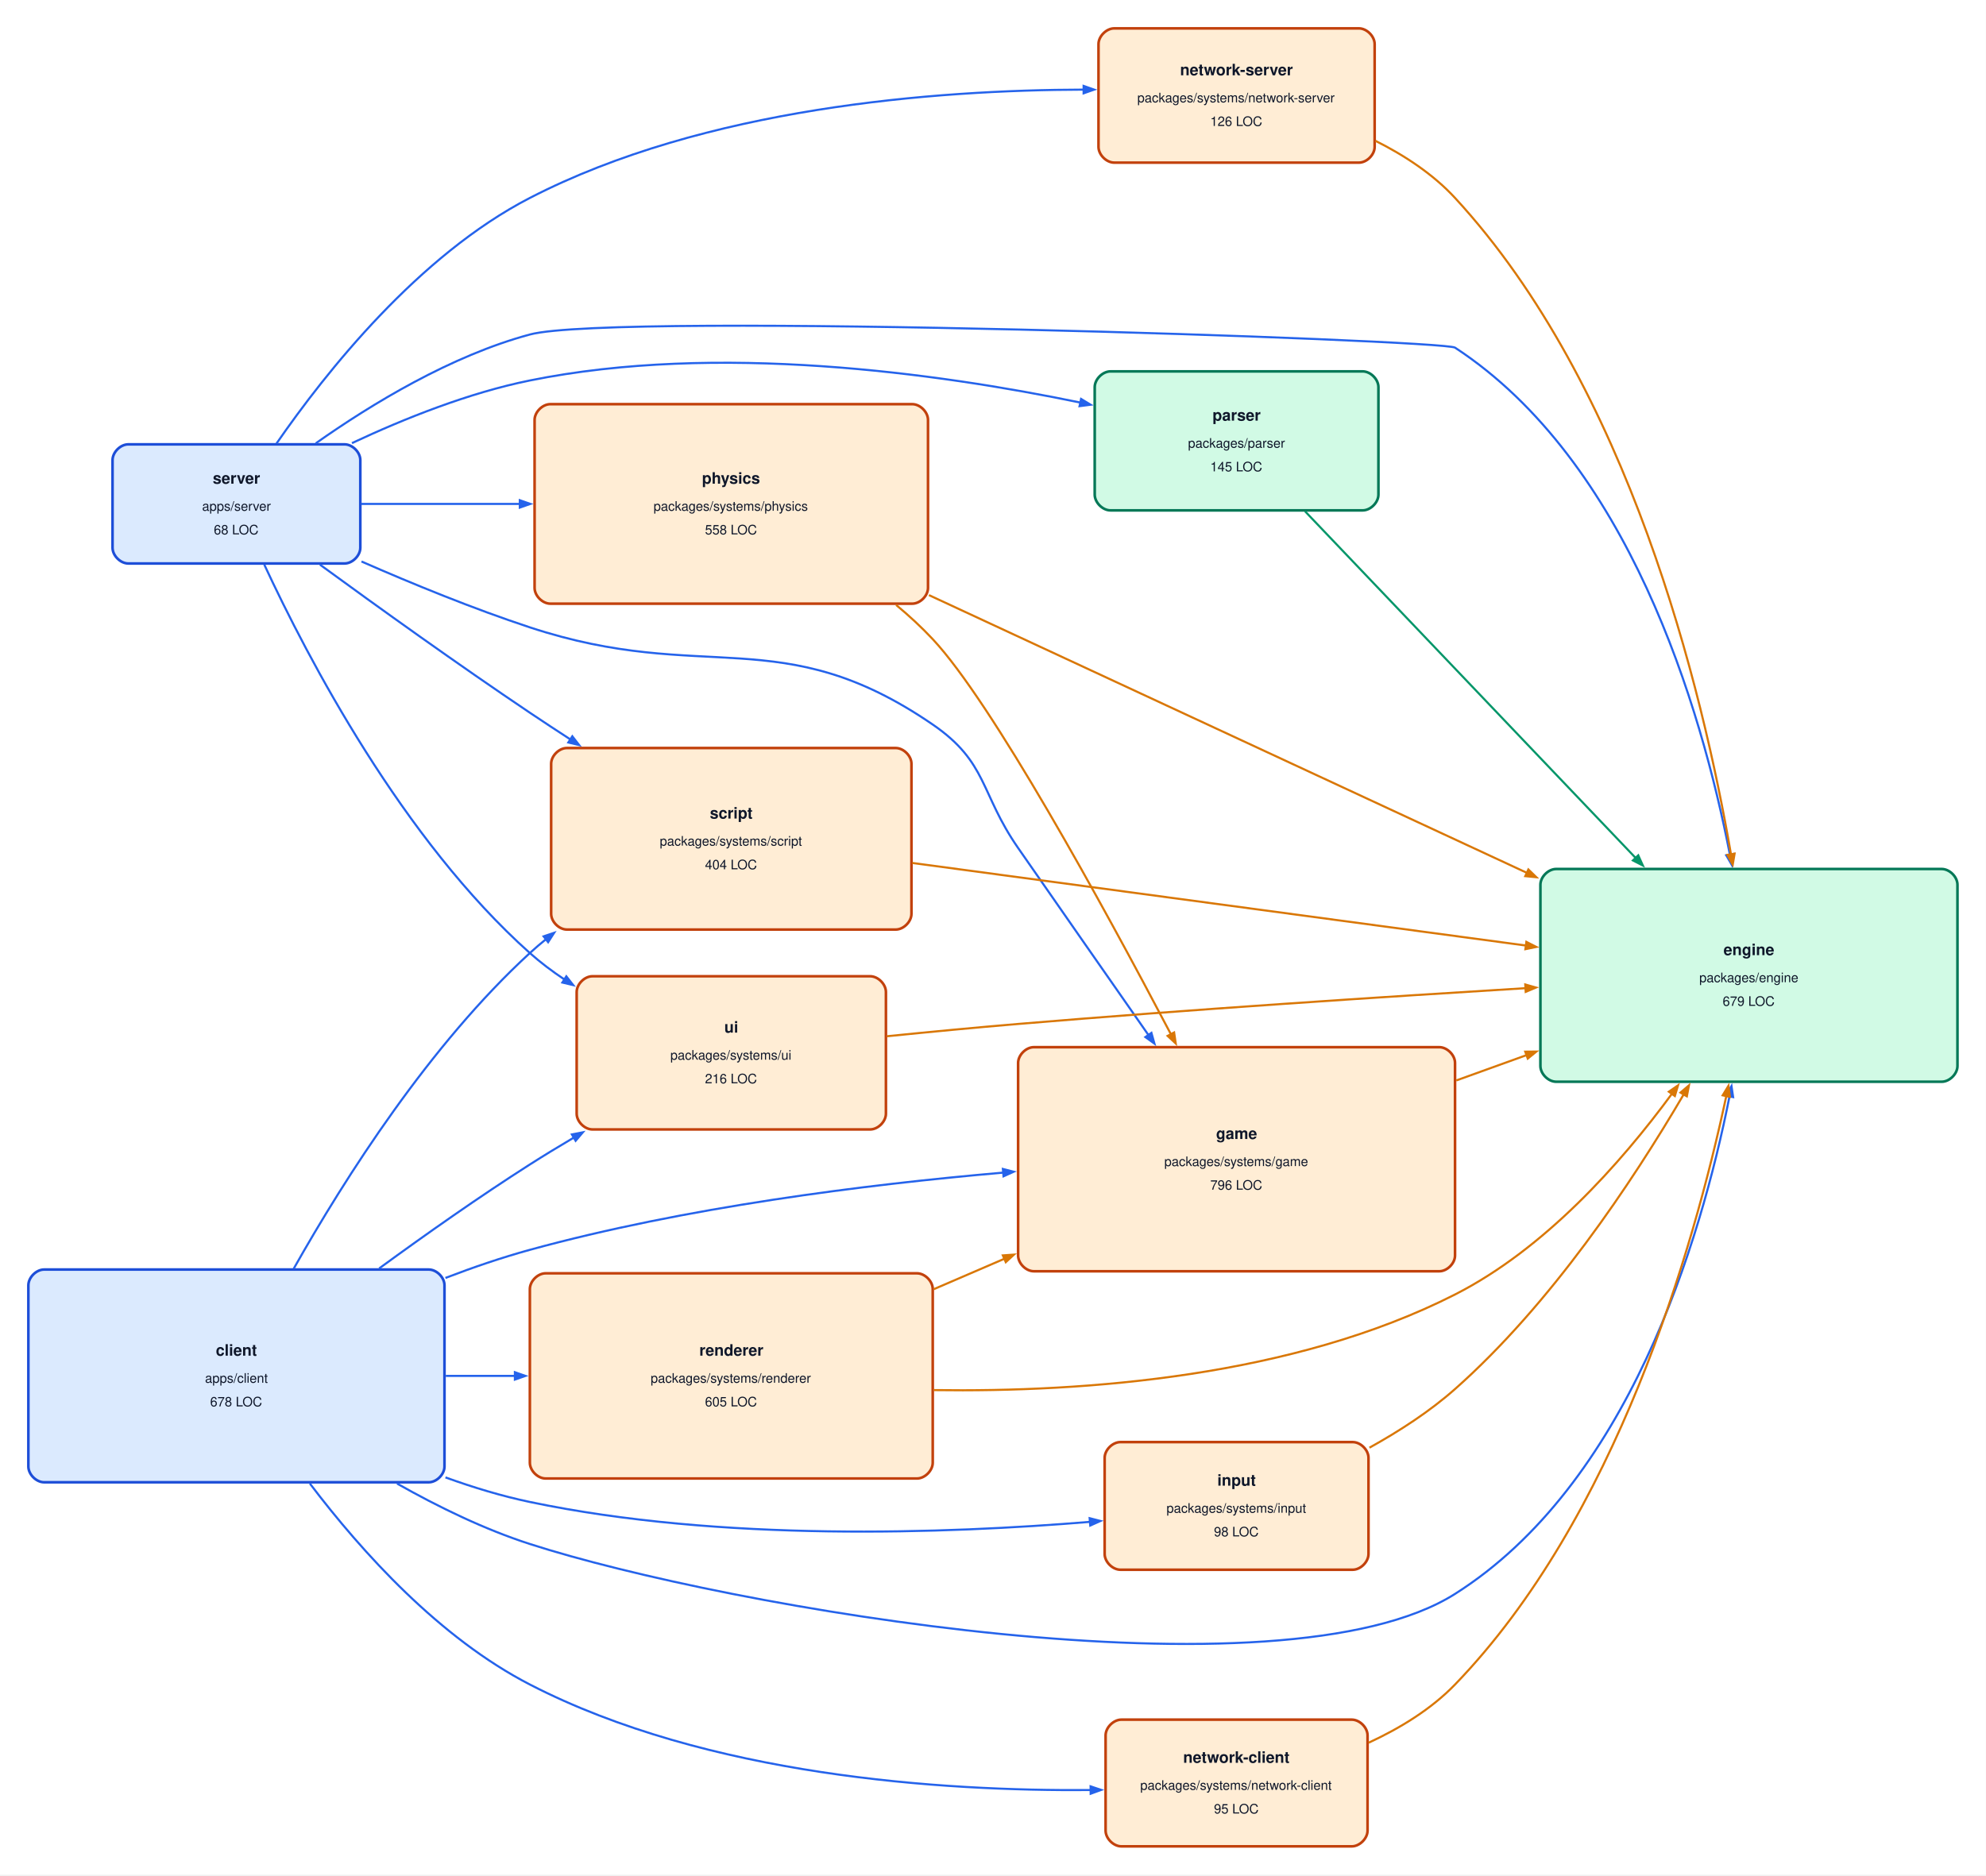
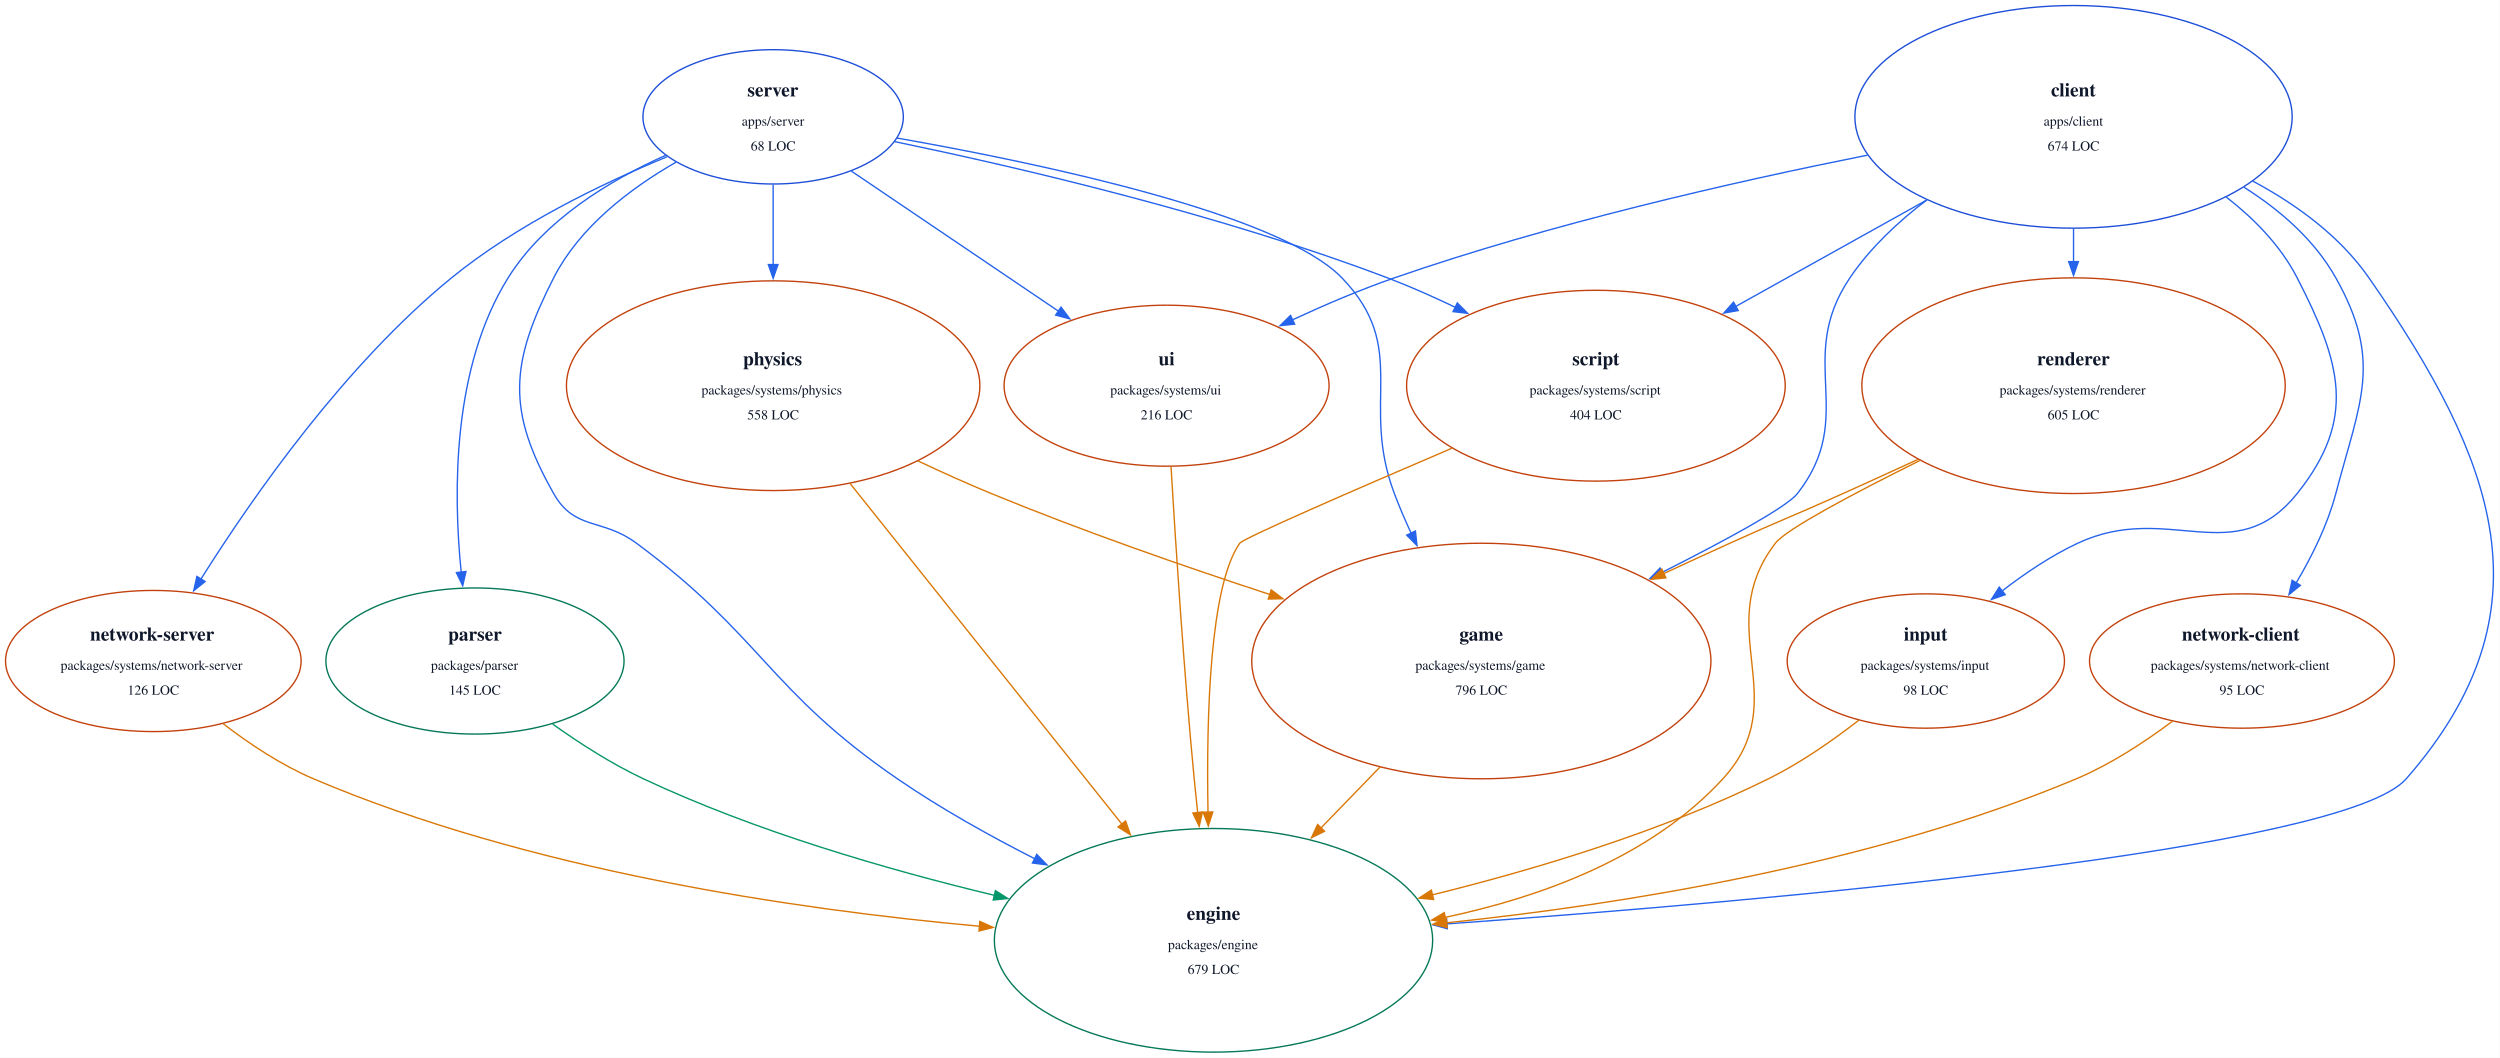
- <svg xmlns="http://www.w3.org/2000/svg" width="1512pt" height="1428pt" viewBox="0.00 0.00 1512.00 1428.00">
-   <g id="graph0" class="graph" transform="scale(1 1) rotate(0) translate(21.6 1405.96)">
-     <polygon fill="white" stroke="none" points="-21.6,21.6 -21.6,-1405.96 1490.28,-1405.96 1490.28,21.6 -21.6,21.6" />
+ <svg xmlns="http://www.w3.org/2000/svg" width="1811pt" height="766pt" viewBox="0.00 0.00 1811.00 766.00">
+   <g id="graph0" class="graph" transform="scale(1 1) rotate(0) translate(4 762.16)">
+     <polygon fill="white" stroke="none" points="-4,4 -4,-762.16 1806.82,-762.16 1806.82,4 -4,4" />
    <g id="node1" class="node">
-       <path fill="#dbeafe" stroke="#1d4ed8" stroke-width="2" d="M304.8,-439.24C304.8,-439.24 12,-439.24 12,-439.24 6,-439.24 0,-433.24 0,-427.24 0,-427.24 0,-289.24 0,-289.24 0,-283.24 6,-277.24 12,-277.24 12,-277.24 304.8,-277.24 304.8,-277.24 310.8,-277.24 316.8,-283.24 316.8,-289.24 316.8,-289.24 316.8,-427.24 316.8,-427.24 316.8,-433.24 310.8,-439.24 304.8,-439.24" />
-       <text xml:space="preserve" text-anchor="start" x="142.73" y="-373.64" font-family="Helvetica,sans-Serif" font-weight="bold" font-size="12.00" fill="#0f172a">client</text>
-       <text xml:space="preserve" text-anchor="start" x="134.5" y="-353.04" font-family="Helvetica,sans-Serif" font-size="10.00" fill="#0f172a">apps/client</text>
-       <text xml:space="preserve" text-anchor="start" x="138.39" y="-335.04" font-family="Helvetica,sans-Serif" font-size="10.00" fill="#0f172a">678 LOC</text>
+       <ellipse fill="none" stroke="#1d4ed8" cx="1498.07" cy="-677.52" rx="158.4" ry="80.64" />
+       <text xml:space="preserve" text-anchor="start" x="1481.74" y="-692.32" font-family="Times,serif" font-weight="bold" font-size="14.00" fill="#0f172a">client</text>
+       <text xml:space="preserve" text-anchor="start" x="1476.41" y="-671.12" font-family="Times,serif" font-size="10.00" fill="#0f172a">apps/client</text>
+       <text xml:space="preserve" text-anchor="start" x="1479.32" y="-653.12" font-family="Times,serif" font-size="10.00" fill="#0f172a">674 LOC</text>
    </g>
    <g id="node3" class="node">
-       <path fill="#d1fae5" stroke="#047857" stroke-width="2" d="M1456.68,-744.24C1456.68,-744.24 1163.16,-744.24 1163.16,-744.24 1157.16,-744.24 1151.16,-738.24 1151.16,-732.24 1151.16,-732.24 1151.16,-594.24 1151.16,-594.24 1151.16,-588.24 1157.16,-582.24 1163.16,-582.24 1163.16,-582.24 1456.68,-582.24 1456.68,-582.24 1462.68,-582.24 1468.68,-588.24 1468.68,-594.24 1468.68,-594.24 1468.68,-732.24 1468.68,-732.24 1468.68,-738.24 1462.68,-744.24 1456.68,-744.24" />
-       <text xml:space="preserve" text-anchor="start" x="1290.58" y="-678.64" font-family="Helvetica,sans-Serif" font-weight="bold" font-size="12.00" fill="#0f172a">engine</text>
-       <text xml:space="preserve" text-anchor="start" x="1272.11" y="-658.04" font-family="Helvetica,sans-Serif" font-size="10.00" fill="#0f172a">packages/engine</text>
-       <text xml:space="preserve" text-anchor="start" x="1289.91" y="-640.04" font-family="Helvetica,sans-Serif" font-size="10.00" fill="#0f172a">679 LOC</text>
+       <ellipse fill="none" stroke="#047857" cx="875.07" cy="-81" rx="158.76" ry="81" />
+       <text xml:space="preserve" text-anchor="start" x="855.62" y="-95.8" font-family="Times,serif" font-weight="bold" font-size="14.00" fill="#0f172a">engine</text>
+       <text xml:space="preserve" text-anchor="start" x="842.03" y="-74.6" font-family="Times,serif" font-size="10.00" fill="#0f172a">packages/engine</text>
+       <text xml:space="preserve" text-anchor="start" x="856.32" y="-56.6" font-family="Times,serif" font-size="10.00" fill="#0f172a">679 LOC</text>
    </g>
    <g id="edge1" class="edge">
-       <path fill="none" stroke="#2563eb" stroke-width="1.6" d="M280.66,-276.27C312.37,-258.31 347.35,-241.35 381.8,-230.24 530.98,-182.11 953.73,-108.38 1086.16,-192.24 1217.65,-275.5 1273.01,-459.6 1295.19,-571.38" />
-       <polygon fill="#2563eb" stroke="#2563eb" stroke-width="1.6" points="1292.38,-571.6 1296.64,-578.92 1297.87,-570.54 1292.38,-571.6" />
+       <path fill="none" stroke="#2563eb" d="M1627.86,-631.01C1660.03,-613.8 1691.22,-590.87 1712.07,-560.88 1804.38,-428.09 1845.55,-319.73 1739.07,-198 1694.07,-146.56 1282.42,-109.96 1043.93,-92.87" />
+       <polygon fill="#2563eb" stroke="#2563eb" points="1044.44,-89.39 1034.22,-92.17 1043.94,-96.38 1044.44,-89.39" />
    </g>
    <g id="node5" class="node">
-       <path fill="#ffedd5" stroke="#c2410c" stroke-width="2" d="M1074.16,-608.56C1074.16,-608.56 765.52,-608.56 765.52,-608.56 759.52,-608.56 753.52,-602.56 753.52,-596.56 753.52,-596.56 753.52,-449.92 753.52,-449.92 753.52,-443.92 759.52,-437.92 765.52,-437.92 765.52,-437.92 1074.16,-437.92 1074.16,-437.92 1080.16,-437.92 1086.16,-443.92 1086.16,-449.92 1086.16,-449.92 1086.16,-596.56 1086.16,-596.56 1086.16,-602.56 1080.16,-608.56 1074.16,-608.56" />
-       <text xml:space="preserve" text-anchor="start" x="904.17" y="-538.64" font-family="Helvetica,sans-Serif" font-weight="bold" font-size="12.00" fill="#0f172a">game</text>
-       <text xml:space="preserve" text-anchor="start" x="864.82" y="-518.04" font-family="Helvetica,sans-Serif" font-size="10.00" fill="#0f172a">packages/systems/game</text>
-       <text xml:space="preserve" text-anchor="start" x="899.83" y="-500.04" font-family="Helvetica,sans-Serif" font-size="10.00" fill="#0f172a">796 LOC</text>
+       <ellipse fill="none" stroke="#c2410c" cx="1069.07" cy="-283.32" rx="166.32" ry="85.32" />
+       <text xml:space="preserve" text-anchor="start" x="1053.13" y="-298.12" font-family="Times,serif" font-weight="bold" font-size="14.00" fill="#0f172a">game</text>
+       <text xml:space="preserve" text-anchor="start" x="1021.31" y="-276.92" font-family="Times,serif" font-size="10.00" fill="#0f172a">packages/systems/game</text>
+       <text xml:space="preserve" text-anchor="start" x="1050.32" y="-258.92" font-family="Times,serif" font-size="10.00" fill="#0f172a">796 LOC</text>
    </g>
    <g id="edge2" class="edge">
-       <path fill="none" stroke="#2563eb" stroke-width="1.6" d="M317.52,-432.83C338.8,-440.99 360.61,-448.43 381.8,-454.24 499.7,-486.57 636.41,-503.86 742.4,-513.05" />
-       <polygon fill="#2563eb" stroke="#2563eb" stroke-width="1.6" points="741.93,-515.82 750.14,-513.71 742.41,-510.24 741.93,-515.82" />
+       <path fill="none" stroke="#2563eb" d="M1391.83,-617.35C1370.77,-601.41 1350.69,-582.49 1336.07,-560.88 1296.03,-501.69 1342.04,-460.97 1298.07,-404.64 1290.46,-394.89 1246.99,-371.25 1199.94,-347.48" />
+       <polygon fill="#2563eb" stroke="#2563eb" points="1201.71,-344.46 1191.2,-343.09 1198.57,-350.71 1201.71,-344.46" />
    </g>
    <g id="node6" class="node">
-       <path fill="#ffedd5" stroke="#c2410c" stroke-width="2" d="M1008.28,-307.84C1008.28,-307.84 831.4,-307.84 831.4,-307.84 825.4,-307.84 819.4,-301.84 819.4,-295.84 819.4,-295.84 819.4,-222.64 819.4,-222.64 819.4,-216.64 825.4,-210.64 831.4,-210.64 831.4,-210.64 1008.28,-210.64 1008.28,-210.64 1014.28,-210.64 1020.28,-216.64 1020.28,-222.64 1020.28,-222.64 1020.28,-295.84 1020.28,-295.84 1020.28,-301.84 1014.28,-307.84 1008.28,-307.84" />
-       <text xml:space="preserve" text-anchor="start" x="905.18" y="-274.64" font-family="Helvetica,sans-Serif" font-weight="bold" font-size="12.00" fill="#0f172a">input</text>
-       <text xml:space="preserve" text-anchor="start" x="866.48" y="-254.04" font-family="Helvetica,sans-Serif" font-size="10.00" fill="#0f172a">packages/systems/input</text>
-       <text xml:space="preserve" text-anchor="start" x="902.61" y="-236.04" font-family="Helvetica,sans-Serif" font-size="10.00" fill="#0f172a">98 LOC</text>
+       <ellipse fill="none" stroke="#c2410c" cx="1391.07" cy="-283.32" rx="100.44" ry="48.65" />
+       <text xml:space="preserve" text-anchor="start" x="1375.11" y="-298.12" font-family="Times,serif" font-weight="bold" font-size="14.00" fill="#0f172a">input</text>
+       <text xml:space="preserve" text-anchor="start" x="1343.85" y="-276.92" font-family="Times,serif" font-size="10.00" fill="#0f172a">packages/systems/input</text>
+       <text xml:space="preserve" text-anchor="start" x="1374.82" y="-258.92" font-family="Times,serif" font-size="10.00" fill="#0f172a">98 LOC</text>
    </g>
    <g id="edge3" class="edge">
-       <path fill="none" stroke="#2563eb" stroke-width="1.6" d="M317.53,-280.95C338.72,-273.28 360.5,-266.7 381.8,-262.24 526.93,-231.83 699,-238.05 808.53,-247.12" />
-       <polygon fill="#2563eb" stroke="#2563eb" stroke-width="1.6" points="807.98,-249.88 816.19,-247.77 808.45,-244.3 807.98,-249.88" />
+       <path fill="none" stroke="#2563eb" d="M1608.71,-619.4C1629.39,-603.39 1648.21,-583.92 1660.07,-560.88 1691.85,-499.14 1703.41,-458.89 1660.07,-404.64 1614.84,-348.03 1566.67,-399.39 1501.07,-368.64 1481.95,-359.68 1463.01,-346.95 1446.38,-334.1" />
+       <polygon fill="#2563eb" stroke="#2563eb" points="1448.59,-331.38 1438.58,-327.91 1444.24,-336.86 1448.59,-331.38" />
    </g>
    <g id="node7" class="node">
-       <path fill="#ffedd5" stroke="#c2410c" stroke-width="2" d="M1007.56,-96.48C1007.56,-96.48 832.12,-96.48 832.12,-96.48 826.12,-96.48 820.12,-90.48 820.12,-84.48 820.12,-84.48 820.12,-12 820.12,-12 820.12,-6 826.12,0 832.12,0 832.12,0 1007.56,0 1007.56,0 1013.56,0 1019.56,-6 1019.56,-12 1019.56,-12 1019.56,-84.48 1019.56,-84.48 1019.56,-90.48 1013.56,-96.48 1007.56,-96.48" />
-       <text xml:space="preserve" text-anchor="start" x="879.17" y="-63.64" font-family="Helvetica,sans-Serif" font-weight="bold" font-size="12.00" fill="#0f172a">network-client</text>
-       <text xml:space="preserve" text-anchor="start" x="846.48" y="-43.04" font-family="Helvetica,sans-Serif" font-size="10.00" fill="#0f172a">packages/systems/network-client</text>
-       <text xml:space="preserve" text-anchor="start" x="902.61" y="-25.04" font-family="Helvetica,sans-Serif" font-size="10.00" fill="#0f172a">95 LOC</text>
+       <ellipse fill="none" stroke="#c2410c" cx="1620.07" cy="-283.32" rx="110.44" ry="48.65" />
+       <text xml:space="preserve" text-anchor="start" x="1576.52" y="-298.12" font-family="Times,serif" font-weight="bold" font-size="14.00" fill="#0f172a">network-client</text>
+       <text xml:space="preserve" text-anchor="start" x="1553.98" y="-276.92" font-family="Times,serif" font-size="10.00" fill="#0f172a">packages/systems/network-client</text>
+       <text xml:space="preserve" text-anchor="start" x="1603.82" y="-258.92" font-family="Times,serif" font-size="10.00" fill="#0f172a">95 LOC</text>
    </g>
    <g id="edge4" class="edge">
-       <path fill="none" stroke="#2563eb" stroke-width="1.6" d="M214.33,-276.25C254.29,-223.55 313.27,-158.56 381.8,-123.24 517.01,-53.56 695.49,-41.96 808.75,-42.88" />
-       <polygon fill="#2563eb" stroke="#2563eb" stroke-width="1.6" points="808.7,-45.68 816.74,-42.98 808.77,-40.08 808.7,-45.68" />
+       <path fill="none" stroke="#2563eb" d="M1621.56,-626.51C1648.1,-609.74 1672.74,-588.15 1688.07,-560.88 1722.09,-500.35 1705.73,-471.8 1688.07,-404.64 1682.14,-382.11 1670.93,-359.36 1659.29,-339.8" />
+       <polygon fill="#2563eb" stroke="#2563eb" points="1662.39,-338.16 1654.17,-331.47 1656.43,-341.82 1662.39,-338.16" />
    </g>
    <g id="node10" class="node">
-       <path fill="#ffedd5" stroke="#c2410c" stroke-width="2" d="M676.52,-436.36C676.52,-436.36 393.8,-436.36 393.8,-436.36 387.8,-436.36 381.8,-430.36 381.8,-424.36 381.8,-424.36 381.8,-292.12 381.8,-292.12 381.8,-286.12 387.8,-280.12 393.8,-280.12 393.8,-280.12 676.52,-280.12 676.52,-280.12 682.52,-280.12 688.52,-286.12 688.52,-292.12 688.52,-292.12 688.52,-424.36 688.52,-424.36 688.52,-430.36 682.52,-436.36 676.52,-436.36" />
-       <text xml:space="preserve" text-anchor="start" x="510.81" y="-373.64" font-family="Helvetica,sans-Serif" font-weight="bold" font-size="12.00" fill="#0f172a">renderer</text>
-       <text xml:space="preserve" text-anchor="start" x="473.74" y="-353.04" font-family="Helvetica,sans-Serif" font-size="10.00" fill="#0f172a">packages/systems/renderer</text>
-       <text xml:space="preserve" text-anchor="start" x="515.15" y="-335.04" font-family="Helvetica,sans-Serif" font-size="10.00" fill="#0f172a">605 LOC</text>
+       <ellipse fill="none" stroke="#c2410c" cx="1498.07" cy="-482.76" rx="153.36" ry="78.12" />
+       <text xml:space="preserve" text-anchor="start" x="1471.64" y="-497.56" font-family="Times,serif" font-weight="bold" font-size="14.00" fill="#0f172a">renderer</text>
+       <text xml:space="preserve" text-anchor="start" x="1444.48" y="-476.36" font-family="Times,serif" font-size="10.00" fill="#0f172a">packages/systems/renderer</text>
+       <text xml:space="preserve" text-anchor="start" x="1479.32" y="-458.36" font-family="Times,serif" font-size="10.00" fill="#0f172a">605 LOC</text>
    </g>
    <g id="edge5" class="edge">
-       <path fill="none" stroke="#2563eb" stroke-width="1.6" d="M317.79,-358.24C335.24,-358.24 353.03,-358.24 370.55,-358.24" />
-       <polygon fill="#2563eb" stroke="#2563eb" stroke-width="1.6" points="370.4,-361.04 378.4,-358.24 370.4,-355.44 370.4,-361.04" />
+       <path fill="none" stroke="#2563eb" d="M1498.07,-596.45C1498.07,-588.5 1498.07,-580.41 1498.07,-572.38" />
+       <polygon fill="#2563eb" stroke="#2563eb" points="1501.57,-572.62 1498.07,-562.62 1494.57,-572.62 1501.57,-572.62" />
    </g>
    <g id="node11" class="node">
-       <path fill="#ffedd5" stroke="#c2410c" stroke-width="2" d="M660.32,-836.36C660.32,-836.36 410,-836.36 410,-836.36 404,-836.36 398,-830.36 398,-824.36 398,-824.36 398,-710.12 398,-710.12 398,-704.12 404,-698.12 410,-698.12 410,-698.12 660.32,-698.12 660.32,-698.12 666.32,-698.12 672.32,-704.12 672.32,-710.12 672.32,-710.12 672.32,-824.36 672.32,-824.36 672.32,-830.36 666.32,-836.36 660.32,-836.36" />
-       <text xml:space="preserve" text-anchor="start" x="518.82" y="-782.64" font-family="Helvetica,sans-Serif" font-weight="bold" font-size="12.00" fill="#0f172a">script</text>
-       <text xml:space="preserve" text-anchor="start" x="480.7" y="-762.04" font-family="Helvetica,sans-Serif" font-size="10.00" fill="#0f172a">packages/systems/script</text>
-       <text xml:space="preserve" text-anchor="start" x="515.15" y="-744.04" font-family="Helvetica,sans-Serif" font-size="10.00" fill="#0f172a">404 LOC</text>
+       <ellipse fill="none" stroke="#c2410c" cx="1152.07" cy="-482.76" rx="137.16" ry="69.12" />
+       <text xml:space="preserve" text-anchor="start" x="1134.96" y="-497.56" font-family="Times,serif" font-weight="bold" font-size="14.00" fill="#0f172a">script</text>
+       <text xml:space="preserve" text-anchor="start" x="1104.02" y="-476.36" font-family="Times,serif" font-size="10.00" fill="#0f172a">packages/systems/script</text>
+       <text xml:space="preserve" text-anchor="start" x="1133.32" y="-458.36" font-family="Times,serif" font-size="10.00" fill="#0f172a">404 LOC</text>
    </g>
    <g id="edge6" class="edge">
-       <path fill="none" stroke="#2563eb" stroke-width="1.6" d="M202.02,-439.91C241.58,-509.98 305.72,-610.41 381.8,-680.24 385.8,-683.91 389.98,-687.49 394.29,-690.97" />
-       <polygon fill="#2563eb" stroke="#2563eb" stroke-width="1.6" points="392.26,-692.94 400.29,-695.65 395.7,-688.52 392.26,-692.94" />
+       <path fill="none" stroke="#2563eb" d="M1391.91,-617.38C1347.86,-592.84 1296.98,-564.49 1253.45,-540.24" />
+       <polygon fill="#2563eb" stroke="#2563eb" points="1255.18,-537.2 1244.74,-535.39 1251.78,-543.31 1255.18,-537.2" />
    </g>
    <g id="node12" class="node">
-       <path fill="#ffedd5" stroke="#c2410c" stroke-width="2" d="M640.88,-662.56C640.88,-662.56 429.44,-662.56 429.44,-662.56 423.44,-662.56 417.44,-656.56 417.44,-650.56 417.44,-650.56 417.44,-557.92 417.44,-557.92 417.44,-551.92 423.44,-545.92 429.44,-545.92 429.44,-545.92 640.88,-545.92 640.88,-545.92 646.88,-545.92 652.88,-551.92 652.88,-557.92 652.88,-557.92 652.88,-650.56 652.88,-650.56 652.88,-656.56 646.88,-662.56 640.88,-662.56" />
-       <text xml:space="preserve" text-anchor="start" x="529.83" y="-619.64" font-family="Helvetica,sans-Serif" font-weight="bold" font-size="12.00" fill="#0f172a">ui</text>
-       <text xml:space="preserve" text-anchor="start" x="488.75" y="-599.04" font-family="Helvetica,sans-Serif" font-size="10.00" fill="#0f172a">packages/systems/ui</text>
-       <text xml:space="preserve" text-anchor="start" x="515.15" y="-581.04" font-family="Helvetica,sans-Serif" font-size="10.00" fill="#0f172a">216 LOC</text>
+       <ellipse fill="none" stroke="#c2410c" cx="841.07" cy="-482.76" rx="117.72" ry="58.32" />
+       <text xml:space="preserve" text-anchor="start" x="835.23" y="-497.56" font-family="Times,serif" font-weight="bold" font-size="14.00" fill="#0f172a">ui</text>
+       <text xml:space="preserve" text-anchor="start" x="800.24" y="-476.36" font-family="Times,serif" font-size="10.00" fill="#0f172a">packages/systems/ui</text>
+       <text xml:space="preserve" text-anchor="start" x="822.32" y="-458.36" font-family="Times,serif" font-size="10.00" fill="#0f172a">216 LOC</text>
    </g>
    <g id="edge7" class="edge">
-       <path fill="none" stroke="#2563eb" stroke-width="1.6" d="M267.07,-440.08C302.94,-466.29 343.52,-494.83 381.8,-519.24 392.59,-526.12 403.96,-533.04 415.43,-539.81" />
-       <polygon fill="#2563eb" stroke="#2563eb" stroke-width="1.6" points="413.81,-542.1 422.13,-543.72 416.64,-537.27 413.81,-542.1" />
+       <path fill="none" stroke="#2563eb" d="M1348.87,-649.79C1250.13,-630.08 1118.6,-599.93 1006.07,-560.88 981.61,-552.39 955.91,-541.44 932.28,-530.48" />
+       <polygon fill="#2563eb" stroke="#2563eb" points="933.84,-527.34 923.3,-526.26 930.86,-533.68 933.84,-527.34" />
    </g>
    <g id="node2" class="node">
-       <path fill="#dbeafe" stroke="#1d4ed8" stroke-width="2" d="M240.72,-1067.6C240.72,-1067.6 76.08,-1067.6 76.08,-1067.6 70.08,-1067.6 64.08,-1061.6 64.08,-1055.6 64.08,-1055.6 64.08,-988.88 64.08,-988.88 64.08,-982.88 70.08,-976.88 76.08,-976.88 76.08,-976.88 240.72,-976.88 240.72,-976.88 246.72,-976.88 252.72,-982.88 252.72,-988.88 252.72,-988.88 252.72,-1055.6 252.72,-1055.6 252.72,-1061.6 246.72,-1067.6 240.72,-1067.6" />
-       <text xml:space="preserve" text-anchor="start" x="140.38" y="-1037.64" font-family="Helvetica,sans-Serif" font-weight="bold" font-size="12.00" fill="#0f172a">server</text>
-       <text xml:space="preserve" text-anchor="start" x="132.28" y="-1017.04" font-family="Helvetica,sans-Serif" font-size="10.00" fill="#0f172a">apps/server</text>
-       <text xml:space="preserve" text-anchor="start" x="141.17" y="-999.04" font-family="Helvetica,sans-Serif" font-size="10.00" fill="#0f172a">68 LOC</text>
+       <ellipse fill="none" stroke="#1d4ed8" cx="556.07" cy="-677.52" rx="94.32" ry="48.65" />
+       <text xml:space="preserve" text-anchor="start" x="537.42" y="-692.32" font-family="Times,serif" font-weight="bold" font-size="14.00" fill="#0f172a">server</text>
+       <text xml:space="preserve" text-anchor="start" x="533.3" y="-671.12" font-family="Times,serif" font-size="10.00" fill="#0f172a">apps/server</text>
+       <text xml:space="preserve" text-anchor="start" x="539.82" y="-653.12" font-family="Times,serif" font-size="10.00" fill="#0f172a">68 LOC</text>
    </g>
    <g id="edge8" class="edge">
-       <path fill="none" stroke="#2563eb" stroke-width="1.6" d="M218.76,-1068.35C261.47,-1098.48 321.89,-1135.12 381.8,-1151.24 446.7,-1168.7 1077.18,-1147.12 1086.16,-1141.24 1218.3,-1054.68 1273.51,-867.66 1295.46,-754.92" />
-       <polygon fill="#2563eb" stroke="#2563eb" stroke-width="1.6" points="1298.17,-755.68 1296.91,-747.3 1292.67,-754.64 1298.17,-755.68" />
+       <path fill="none" stroke="#2563eb" d="M485.69,-644.67C452.36,-625.53 415.81,-597.68 397.07,-560.88 365.56,-499 362.86,-465.07 397.07,-404.64 412.39,-377.58 432.08,-387.15 457.07,-368.64 548.02,-301.29 552.77,-262.05 646.07,-198 677,-176.76 712.36,-156.95 745.88,-139.92" />
+       <polygon fill="#2563eb" stroke="#2563eb" points="747.03,-143.26 754.39,-135.64 743.89,-137 747.03,-143.26" />
    </g>
    <g id="node4" class="node">
-       <path fill="#d1fae5" stroke="#047857" stroke-width="2" d="M1015.84,-1123.16C1015.84,-1123.16 823.84,-1123.16 823.84,-1123.16 817.84,-1123.16 811.84,-1117.16 811.84,-1111.16 811.84,-1111.16 811.84,-1029.32 811.84,-1029.32 811.84,-1023.32 817.84,-1017.32 823.84,-1017.32 823.84,-1017.32 1015.84,-1017.32 1015.84,-1017.32 1021.84,-1017.32 1027.84,-1023.32 1027.84,-1029.32 1027.84,-1029.32 1027.84,-1111.16 1027.84,-1111.16 1027.84,-1117.16 1021.84,-1123.16 1015.84,-1123.16" />
-       <text xml:space="preserve" text-anchor="start" x="901.49" y="-1085.64" font-family="Helvetica,sans-Serif" font-weight="bold" font-size="12.00" fill="#0f172a">parser</text>
-       <text xml:space="preserve" text-anchor="start" x="882.87" y="-1065.04" font-family="Helvetica,sans-Serif" font-size="10.00" fill="#0f172a">packages/parser</text>
-       <text xml:space="preserve" text-anchor="start" x="899.83" y="-1047.04" font-family="Helvetica,sans-Serif" font-size="10.00" fill="#0f172a">145 LOC</text>
+       <ellipse fill="none" stroke="#047857" cx="340.07" cy="-283.32" rx="108" ry="52.92" />
+       <text xml:space="preserve" text-anchor="start" x="320.63" y="-298.12" font-family="Times,serif" font-weight="bold" font-size="14.00" fill="#0f172a">parser</text>
+       <text xml:space="preserve" text-anchor="start" x="308.14" y="-276.92" font-family="Times,serif" font-size="10.00" fill="#0f172a">packages/parser</text>
+       <text xml:space="preserve" text-anchor="start" x="321.32" y="-258.92" font-family="Times,serif" font-size="10.00" fill="#0f172a">145 LOC</text>
    </g>
    <g id="edge11" class="edge">
-       <path fill="none" stroke="#2563eb" stroke-width="1.6" d="M246.34,-1068.53C286.39,-1087.33 335.27,-1106.81 381.8,-1116.24 524.21,-1145.1 691.44,-1122.03 800.99,-1099.4" />
-       <polygon fill="#2563eb" stroke="#2563eb" stroke-width="1.6" points="801.45,-1102.17 808.71,-1097.78 800.3,-1096.68 801.45,-1102.17" />
+       <path fill="none" stroke="#2563eb" d="M478.38,-649.75C437.3,-631.37 390.12,-602.65 364.07,-560.88 324,-496.63 324.07,-407.06 330.11,-347.46" />
+       <polygon fill="#2563eb" stroke="#2563eb" points="333.55,-348.16 331.18,-337.83 326.6,-347.39 333.55,-348.16" />
    </g>
    <g id="edge9" class="edge">
-       <path fill="none" stroke="#2563eb" stroke-width="1.6" d="M253.61,-978.4C292.72,-961.26 338.9,-942.38 381.8,-928.24 514.99,-884.35 572.88,-933.57 688.52,-854.24 730.4,-825.51 724.55,-801.96 753.52,-760.24 786.18,-713.21 822.59,-661 852.9,-617.58" />
-       <polygon fill="#2563eb" stroke="#2563eb" stroke-width="1.6" points="855.01,-619.45 857.3,-611.29 850.42,-616.24 855.01,-619.45" />
+       <path fill="none" stroke="#2563eb" d="M645.7,-662.18C752.96,-643.24 923.69,-606.84 968.07,-560.88 1017.71,-509.47 980.86,-471.51 1006.07,-404.64 1009.64,-395.16 1013.79,-385.48 1018.22,-375.92" />
+       <polygon fill="#2563eb" stroke="#2563eb" points="1021.33,-377.52 1022.47,-366.98 1015.01,-374.51 1021.33,-377.52" />
    </g>
    <g id="node8" class="node">
-       <path fill="#ffedd5" stroke="#c2410c" stroke-width="2" d="M1012.96,-1384.36C1012.96,-1384.36 826.72,-1384.36 826.72,-1384.36 820.72,-1384.36 814.72,-1378.36 814.72,-1372.36 814.72,-1372.36 814.72,-1294.12 814.72,-1294.12 814.72,-1288.12 820.72,-1282.12 826.72,-1282.12 826.72,-1282.12 1012.96,-1282.12 1012.96,-1282.12 1018.96,-1282.12 1024.96,-1288.12 1024.96,-1294.12 1024.96,-1294.12 1024.96,-1372.36 1024.96,-1372.36 1024.96,-1378.36 1018.96,-1384.36 1012.96,-1384.36" />
-       <text xml:space="preserve" text-anchor="start" x="876.82" y="-1348.64" font-family="Helvetica,sans-Serif" font-weight="bold" font-size="12.00" fill="#0f172a">network-server</text>
-       <text xml:space="preserve" text-anchor="start" x="844.26" y="-1328.04" font-family="Helvetica,sans-Serif" font-size="10.00" fill="#0f172a">packages/systems/network-server</text>
-       <text xml:space="preserve" text-anchor="start" x="899.83" y="-1310.04" font-family="Helvetica,sans-Serif" font-size="10.00" fill="#0f172a">126 LOC</text>
+       <ellipse fill="none" stroke="#c2410c" cx="107.07" cy="-283.32" rx="107.07" ry="51.12" />
+       <text xml:space="preserve" text-anchor="start" x="61.2" y="-298.12" font-family="Times,serif" font-weight="bold" font-size="14.00" fill="#0f172a">network-server</text>
+       <text xml:space="preserve" text-anchor="start" x="39.87" y="-276.92" font-family="Times,serif" font-size="10.00" fill="#0f172a">packages/systems/network-server</text>
+       <text xml:space="preserve" text-anchor="start" x="88.32" y="-258.92" font-family="Times,serif" font-size="10.00" fill="#0f172a">126 LOC</text>
    </g>
    <g id="edge10" class="edge">
-       <path fill="none" stroke="#2563eb" stroke-width="1.6" d="M188.9,-1068.22C226.55,-1122.68 297.07,-1211.51 381.8,-1255.24 515.08,-1324.03 690.27,-1337.43 803.71,-1337.72" />
-       <polygon fill="#2563eb" stroke="#2563eb" stroke-width="1.6" points="803.39,-1340.52 811.39,-1337.72 803.39,-1334.92 803.39,-1340.52" />
+       <path fill="none" stroke="#2563eb" d="M479.43,-648.71C431.37,-628.91 369.87,-599.06 323.07,-560.88 246.1,-498.1 179.57,-403.12 141.39,-342.42" />
+       <polygon fill="#2563eb" stroke="#2563eb" points="144.57,-340.9 136.31,-334.26 138.63,-344.6 144.57,-340.9" />
    </g>
    <g id="node9" class="node">
-       <path fill="#ffedd5" stroke="#c2410c" stroke-width="2" d="M672.92,-1098.2C672.92,-1098.2 397.4,-1098.2 397.4,-1098.2 391.4,-1098.2 385.4,-1092.2 385.4,-1086.2 385.4,-1086.2 385.4,-958.28 385.4,-958.28 385.4,-952.28 391.4,-946.28 397.4,-946.28 397.4,-946.28 672.92,-946.28 672.92,-946.28 678.92,-946.28 684.92,-952.28 684.92,-958.28 684.92,-958.28 684.92,-1086.2 684.92,-1086.2 684.92,-1092.2 678.92,-1098.2 672.92,-1098.2" />
-       <text xml:space="preserve" text-anchor="start" x="512.82" y="-1037.64" font-family="Helvetica,sans-Serif" font-weight="bold" font-size="12.00" fill="#0f172a">physics</text>
-       <text xml:space="preserve" text-anchor="start" x="475.97" y="-1017.04" font-family="Helvetica,sans-Serif" font-size="10.00" fill="#0f172a">packages/systems/physics</text>
-       <text xml:space="preserve" text-anchor="start" x="515.15" y="-999.04" font-family="Helvetica,sans-Serif" font-size="10.00" fill="#0f172a">558 LOC</text>
+       <ellipse fill="none" stroke="#c2410c" cx="556.07" cy="-482.76" rx="149.76" ry="75.96" />
+       <text xml:space="preserve" text-anchor="start" x="534.28" y="-497.56" font-family="Times,serif" font-weight="bold" font-size="14.00" fill="#0f172a">physics</text>
+       <text xml:space="preserve" text-anchor="start" x="504.13" y="-476.36" font-family="Times,serif" font-size="10.00" fill="#0f172a">packages/systems/physics</text>
+       <text xml:space="preserve" text-anchor="start" x="537.32" y="-458.36" font-family="Times,serif" font-size="10.00" fill="#0f172a">558 LOC</text>
    </g>
    <g id="edge12" class="edge">
-       <path fill="none" stroke="#2563eb" stroke-width="1.6" d="M253.48,-1022.24C290.06,-1022.24 333.01,-1022.24 374.15,-1022.24" />
-       <polygon fill="#2563eb" stroke="#2563eb" stroke-width="1.6" points="374.15,-1025.04 382.15,-1022.24 374.15,-1019.44 374.15,-1025.04" />
+       <path fill="none" stroke="#2563eb" d="M556.07,-628.38C556.07,-610.77 556.07,-590.27 556.07,-570.33" />
+       <polygon fill="#2563eb" stroke="#2563eb" points="559.57,-570.53 556.07,-560.53 552.57,-570.53 559.57,-570.53" />
    </g>
    <g id="edge13" class="edge">
-       <path fill="none" stroke="#2563eb" stroke-width="1.6" d="M221.98,-976.01C266.17,-943.74 327.03,-900.03 381.8,-863.24 391.83,-856.5 402.31,-849.61 412.87,-842.76" />
-       <polygon fill="#2563eb" stroke="#2563eb" stroke-width="1.6" points="414.12,-845.29 419.32,-838.59 411.08,-840.58 414.12,-845.29" />
+       <path fill="none" stroke="#2563eb" d="M643.95,-659.6C735,-640.72 880.57,-606.68 1001.07,-560.88 1017.36,-554.69 1034.19,-547.23 1050.45,-539.43" />
+       <polygon fill="#2563eb" stroke="#2563eb" points="1051.67,-542.73 1059.12,-535.2 1048.6,-536.44 1051.67,-542.73" />
    </g>
    <g id="edge14" class="edge">
-       <path fill="none" stroke="#2563eb" stroke-width="1.6" d="M179.61,-976.01C212.8,-904.59 284.95,-766.64 381.8,-680.24 389.91,-673.01 398.82,-666.29 408.16,-660.08" />
-       <polygon fill="#2563eb" stroke="#2563eb" stroke-width="1.6" points="409.56,-662.5 414.79,-655.83 406.54,-657.78 409.56,-662.5" />
+       <path fill="none" stroke="#2563eb" d="M612.72,-638.21C655.71,-609.13 715.32,-568.81 762.86,-536.66" />
+       <polygon fill="#2563eb" stroke="#2563eb" points="764.62,-539.69 770.95,-531.19 760.7,-533.89 764.62,-539.69" />
    </g>
    <g id="edge15" class="edge">
-       <path fill="none" stroke="#059669" stroke-width="1.6" d="M971.97,-1016.61C1036.11,-949.35 1146.98,-833.08 1223.94,-752.36" />
-       <polygon fill="#059669" stroke="#059669" stroke-width="1.6" points="1225.65,-754.63 1229.14,-746.9 1221.6,-750.76 1225.65,-754.63" />
+       <path fill="none" stroke="#059669" d="M396.33,-237.65C416.24,-223.45 439.35,-208.68 462.07,-198 542.54,-160.19 637.77,-132.41 716.5,-113.54" />
+       <polygon fill="#059669" stroke="#059669" points="717.1,-116.99 726.03,-111.28 715.49,-110.18 717.1,-116.99" />
    </g>
    <g id="edge16" class="edge">
-       <path fill="none" stroke="#d97706" stroke-width="1.6" d="M1087.11,-583.22C1104.98,-589.67 1123.17,-596.23 1141.06,-602.68" />
-       <polygon fill="#d97706" stroke="#d97706" stroke-width="1.6" points="1139.63,-605.14 1148.1,-605.22 1141.53,-599.88 1139.63,-605.14" />
+       <path fill="none" stroke="#d97706" d="M995.73,-206.59C981.69,-192.1 966.96,-176.88 952.79,-162.26" />
+       <polygon fill="#d97706" stroke="#d97706" points="955.51,-160.03 946.04,-155.29 950.48,-164.9 955.51,-160.03" />
    </g>
    <g id="edge17" class="edge">
-       <path fill="none" stroke="#d97706" stroke-width="1.6" d="M1020.99,-303.57C1043.75,-316.16 1066.88,-331.17 1086.16,-348.24 1158.79,-412.53 1220.53,-504.87 1260.46,-572.97" />
-       <polygon fill="#d97706" stroke="#d97706" stroke-width="1.6" points="1257.8,-573.97 1264.24,-579.47 1262.64,-571.15 1257.8,-573.97" />
+       <path fill="none" stroke="#d97706" d="M1342.5,-240.44C1323.14,-225.38 1300.02,-209.34 1277.07,-198 1200.57,-160.2 1109.62,-132.67 1033.61,-113.94" />
+       <polygon fill="#d97706" stroke="#d97706" points="1034.52,-110.56 1023.97,-111.59 1032.86,-117.36 1034.52,-110.56" />
    </g>
    <g id="edge18" class="edge">
-       <path fill="none" stroke="#d97706" stroke-width="1.6" d="M1020.4,-78.92C1044.22,-89.93 1067.99,-104.43 1086.16,-123.24 1208.71,-250.11 1267.56,-453.85 1292.7,-571.45" />
-       <polygon fill="#d97706" stroke="#d97706" stroke-width="1.6" points="1289.93,-571.88 1294.32,-579.13 1295.41,-570.73 1289.93,-571.88" />
+       <path fill="none" stroke="#d97706" d="M1569.79,-239.73C1549.33,-224.41 1524.71,-208.36 1500.07,-198 1353.03,-136.18 1172.79,-107.19 1043.72,-93.66" />
+       <polygon fill="#d97706" stroke="#d97706" points="1044.37,-90.21 1034.07,-92.67 1043.66,-97.17 1044.37,-90.21" />
    </g>
    <g id="edge19" class="edge">
-       <path fill="none" stroke="#d97706" stroke-width="1.6" d="M1025.56,-1298.73C1047.76,-1287.6 1069.49,-1273.32 1086.16,-1255.24 1218.44,-1111.8 1274.41,-882.27 1296.27,-755.27" />
-       <polygon fill="#d97706" stroke="#d97706" stroke-width="1.6" points="1299,-755.93 1297.57,-747.57 1293.48,-754.99 1299,-755.93" />
+       <path fill="none" stroke="#d97706" d="M157.7,-237.85C176.99,-223.05 199.93,-207.85 223.07,-198 378.58,-131.83 570.46,-103.4 705.68,-91.19" />
+       <polygon fill="#d97706" stroke="#d97706" points="705.79,-94.7 715.44,-90.33 705.17,-87.72 705.79,-94.7" />
    </g>
    <g id="edge20" class="edge">
-       <path fill="none" stroke="#d97706" stroke-width="1.6" d="M685.61,-952.81C816.1,-892.19 1005.32,-804.28 1141,-741.25" />
-       <polygon fill="#d97706" stroke="#d97706" stroke-width="1.6" points="1141.99,-743.88 1148.07,-737.97 1139.64,-738.8 1141.99,-743.88" />
+       <path fill="none" stroke="#d97706" d="M611.63,-412.13C666.53,-343.34 750.5,-238.1 808.83,-165" />
+       <polygon fill="#d97706" stroke="#d97706" points="811.37,-167.44 814.87,-157.44 805.9,-163.07 811.37,-167.44" />
    </g>
    <g id="edge21" class="edge">
-       <path fill="none" stroke="#d97706" stroke-width="1.6" d="M660.66,-945.29C670.57,-937.05 680.02,-928.34 688.52,-919.24 733.52,-871.08 816.8,-719.28 869.93,-618.24" />
-       <polygon fill="#d97706" stroke="#d97706" stroke-width="1.6" points="872.29,-619.76 873.53,-611.37 867.33,-617.16 872.29,-619.76" />
+       <path fill="none" stroke="#d97706" d="M661.03,-428.23C678.57,-419.95 696.71,-411.78 714.07,-404.64 779.2,-377.83 852.72,-352.18 915.89,-331.51" />
+       <polygon fill="#d97706" stroke="#d97706" points="916.88,-334.87 925.31,-328.44 914.71,-328.21 916.88,-334.87" />
    </g>
    <g id="edge22" class="edge">
-       <path fill="none" stroke="#d97706" stroke-width="1.6" d="M689.35,-347.43C804.5,-345.75 962.93,-357.56 1086.16,-420.24 1154.21,-454.85 1211.83,-519.38 1251.41,-573.24" />
-       <polygon fill="#d97706" stroke="#d97706" stroke-width="1.6" points="1248.97,-574.66 1255.94,-579.49 1253.51,-571.37 1248.97,-574.66" />
+       <path fill="none" stroke="#d97706" d="M1386.8,-428.59C1337.94,-404.31 1289.81,-378.74 1282.07,-368.64 1234.82,-306.96 1296.61,-255.24 1244.07,-198 1192.45,-141.77 1113.92,-112.6 1042.56,-97.56" />
+       <polygon fill="#d97706" stroke="#d97706" points="1043.61,-94.2 1033.12,-95.65 1042.23,-101.06 1043.61,-94.2" />
    </g>
    <g id="edge23" class="edge">
-       <path fill="none" stroke="#d97706" stroke-width="1.6" d="M689.33,-424.28C707.05,-431.92 725.22,-439.76 743.21,-447.51" />
-       <polygon fill="#d97706" stroke="#d97706" stroke-width="1.6" points="741.91,-450 750.37,-450.6 744.13,-444.86 741.91,-450" />
+       <path fill="none" stroke="#d97706" d="M1385.46,-429.41C1367.3,-421.06 1348.69,-412.57 1331.07,-404.64 1294.78,-388.3 1285.32,-385.08 1249.07,-368.64 1233.45,-361.56 1217.12,-354.05 1200.93,-346.54" />
+       <polygon fill="#d97706" stroke="#d97706" points="1202.8,-343.55 1192.25,-342.51 1199.85,-349.9 1202.8,-343.55" />
    </g>
    <g id="edge24" class="edge">
-       <path fill="none" stroke="#d97706" stroke-width="1.6" d="M672.98,-748.83C803.47,-731.26 1000.35,-704.77 1140.44,-685.91" />
-       <polygon fill="#d97706" stroke="#d97706" stroke-width="1.6" points="1140.47,-688.74 1148.03,-684.89 1139.73,-683.19 1140.47,-688.74" />
+       <path fill="none" stroke="#d97706" d="M1047.85,-437.5C977.35,-407.34 896.59,-372.23 894.07,-368.64 872.65,-338.12 869.77,-245.49 871.08,-173.7" />
+       <polygon fill="#d97706" stroke="#d97706" points="874.57,-173.96 871.29,-163.89 867.58,-173.81 874.57,-173.96" />
    </g>
    <g id="edge25" class="edge">
-       <path fill="none" stroke="#d97706" stroke-width="1.6" d="M653.69,-616.88C686.02,-620.16 721.11,-623.52 753.52,-626.24 883.09,-637.11 1029.88,-646.77 1140,-653.5" />
-       <polygon fill="#d97706" stroke="#d97706" stroke-width="1.6" points="1139.63,-656.28 1147.79,-653.97 1139.97,-650.69 1139.63,-656.28" />
+       <path fill="none" stroke="#d97706" d="M844.29,-424.08C847.69,-366.7 853.6,-276.17 861.07,-198 861.83,-190.02 862.69,-181.73 863.6,-173.43" />
+       <polygon fill="#d97706" stroke="#d97706" points="867.07,-173.96 864.7,-163.63 860.11,-173.18 867.07,-173.96" />
    </g>
  </g>
</svg>
